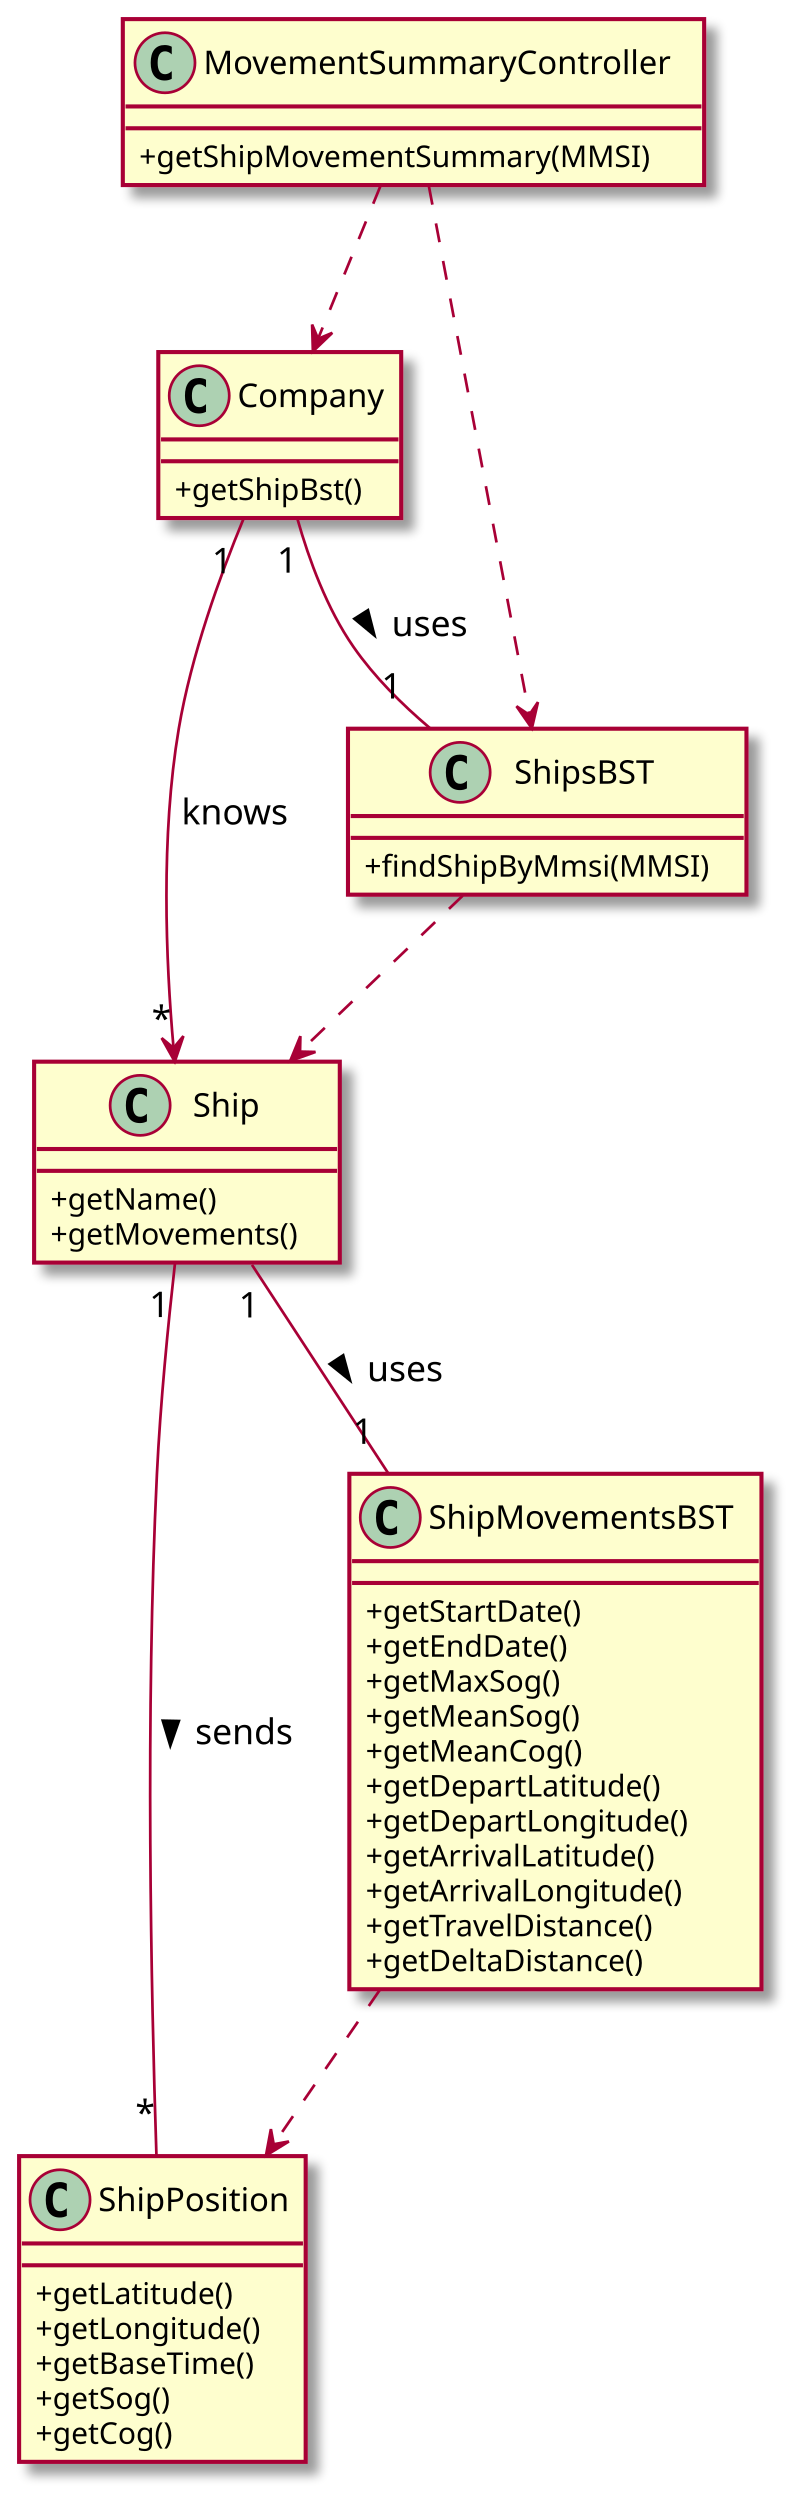
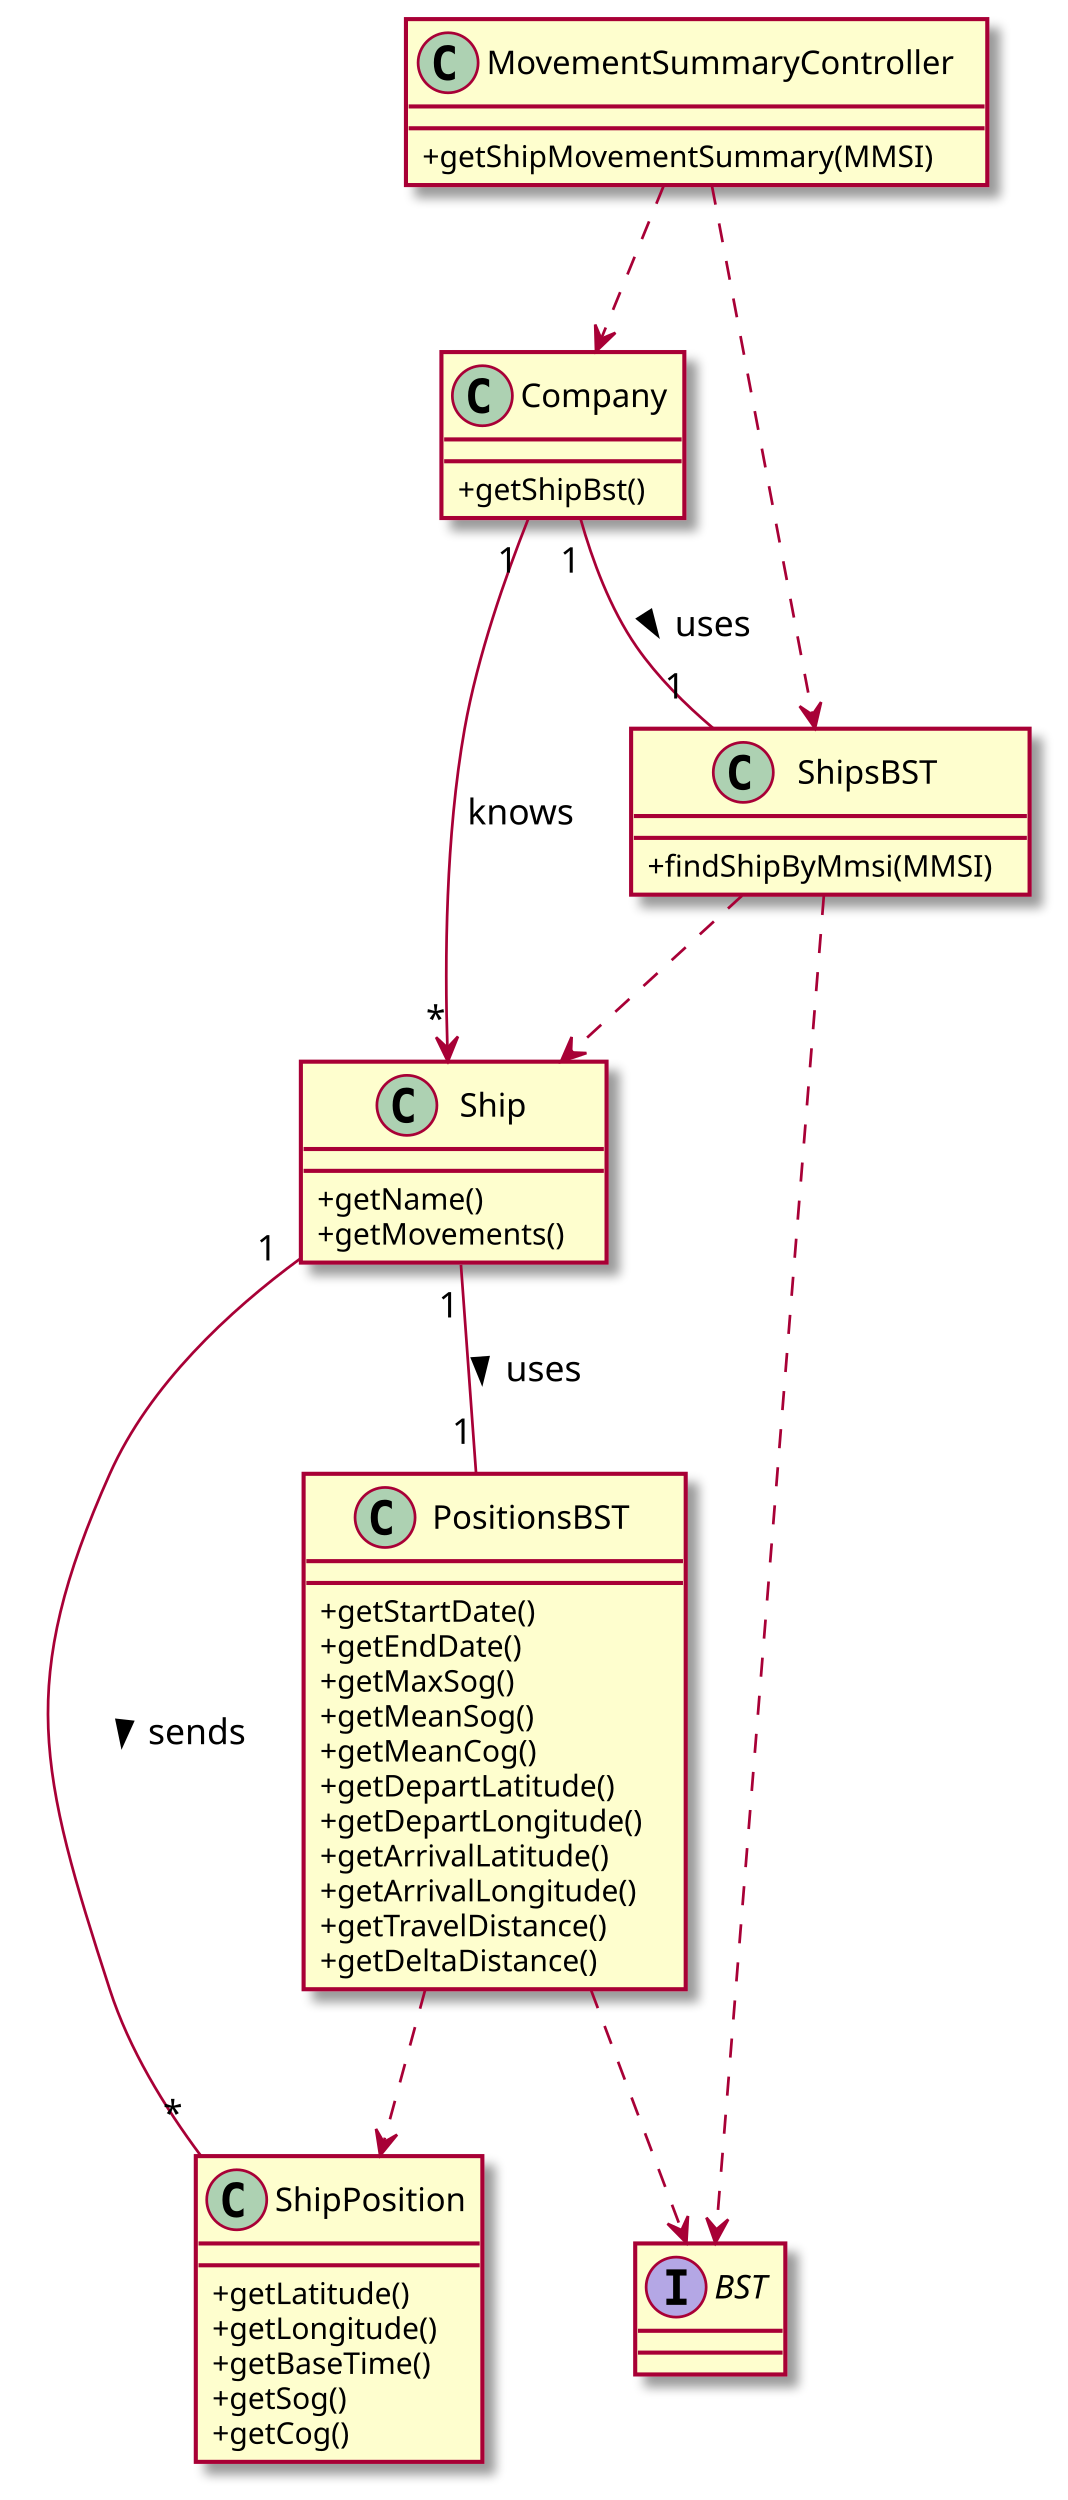
- <svg xmlns="http://www.w3.org/2000/svg" contentScriptType="application/ecmascript" contentStyleType="text/css" height="916px" preserveAspectRatio="none" style="width:293px;height:916px;background:#FFFFFF;" version="1.1" viewBox="0 0 293 916" width="293px" zoomAndPan="magnify">
+ <svg xmlns="http://www.w3.org/2000/svg" contentScriptType="application/ecmascript" contentStyleType="text/css" height="916px" preserveAspectRatio="none" style="width:391px;height:916px;background:#FFFFFF;" version="1.1" viewBox="0 0 391 916" width="391px" zoomAndPan="magnify">
  <defs>
-     <filter height="300%" id="f1gu2z1woy1bpt" width="300%" x="-1" y="-1">
+     <filter height="300%" id="f9vo3aveiu03i" width="300%" x="-1" y="-1">
      <feGaussianBlur result="blurOut" stdDeviation="2.0" />
      <feColorMatrix in="blurOut" result="blurOut2" type="matrix" values="0 0 0 0 0 0 0 0 0 0 0 0 0 0 0 0 0 0 .4 0" />
      <feOffset dx="4.0" dy="4.0" in="blurOut2" result="blurOut3" />
      <feBlend in="SourceGraphic" in2="blurOut3" mode="normal" />
    </filter>
  </defs>
  <g>
-     <rect codeLine="3" fill="#FEFECE" filter="url(#f1gu2z1woy1bpt)" height="60.805" id="Company" style="stroke:#A80036;stroke-width:1.5;" width="89" x="58" y="129" />
-     <ellipse cx="73" cy="145" fill="#ADD1B2" rx="11" ry="11" style="stroke:#A80036;stroke-width:1.0;" />
-     <path d="M75.484,150.875 Q74.906,151.188 74.266,151.344 Q73.625,151.5 72.922,151.5 Q70.406,151.5 69.078,149.828 Q67.766,148.156 67.766,145 Q67.766,141.844 69.078,140.172 Q70.406,138.5 72.922,138.5 Q73.625,138.5 74.266,138.656 Q74.922,138.812 75.484,139.125 L75.484,141.922 Q74.844,141.344 74.25,141.078 Q73.656,140.812 73.031,140.812 Q71.688,140.812 71,141.875 Q70.312,142.922 70.312,145 Q70.312,147.078 71,148.141 Q71.688,149.188 73.031,149.188 Q73.656,149.188 74.25,148.922 Q74.844,148.656 75.484,148.078 L75.484,150.875 Z " fill="#000000" />
-     <text fill="#000000" font-family="sans-serif" font-size="12" lengthAdjust="spacing" textLength="57" x="87" y="149.149">Company</text>
-     <line style="stroke:#A80036;stroke-width:1.5;" x1="59" x2="146" y1="161" y2="161" />
-     <line style="stroke:#A80036;stroke-width:1.5;" x1="59" x2="146" y1="169" y2="169" />
-     <text fill="#000000" font-family="sans-serif" font-size="11" lengthAdjust="spacing" textLength="77" x="64" y="183.21">+getShipBst()</text>
-     <rect codeLine="7" fill="#FEFECE" filter="url(#f1gu2z1woy1bpt)" height="73.609" id="Ship" style="stroke:#A80036;stroke-width:1.5;" width="112" x="12.5" y="389" />
-     <ellipse cx="51.35" cy="405" fill="#ADD1B2" rx="11" ry="11" style="stroke:#A80036;stroke-width:1.0;" />
-     <path d="M53.834,410.875 Q53.256,411.188 52.616,411.344 Q51.975,411.5 51.272,411.5 Q48.756,411.5 47.428,409.828 Q46.116,408.156 46.116,405 Q46.116,401.844 47.428,400.172 Q48.756,398.5 51.272,398.5 Q51.975,398.5 52.616,398.656 Q53.272,398.812 53.834,399.125 L53.834,401.922 Q53.194,401.344 52.6,401.078 Q52.006,400.812 51.381,400.812 Q50.038,400.812 49.35,401.875 Q48.663,402.922 48.663,405 Q48.663,407.078 49.35,408.141 Q50.038,409.188 51.381,409.188 Q52.006,409.188 52.6,408.922 Q53.194,408.656 53.834,408.078 L53.834,410.875 Z " fill="#000000" />
-     <text fill="#000000" font-family="sans-serif" font-size="12" lengthAdjust="spacing" textLength="27" x="70.65" y="409.149">Ship</text>
-     <line style="stroke:#A80036;stroke-width:1.5;" x1="13.5" x2="123.5" y1="421" y2="421" />
-     <line style="stroke:#A80036;stroke-width:1.5;" x1="13.5" x2="123.5" y1="429" y2="429" />
-     <text fill="#000000" font-family="sans-serif" font-size="11" lengthAdjust="spacing" textLength="68" x="18.5" y="443.21">+getName()</text>
-     <text fill="#000000" font-family="sans-serif" font-size="11" lengthAdjust="spacing" textLength="100" x="18.5" y="456.015">+getMovements()</text>
-     <rect codeLine="12" fill="#FEFECE" filter="url(#f1gu2z1woy1bpt)" height="60.805" id="ShipsBST" style="stroke:#A80036;stroke-width:1.5;" width="146" x="127.5" y="267" />
-     <ellipse cx="168.6" cy="283" fill="#ADD1B2" rx="11" ry="11" style="stroke:#A80036;stroke-width:1.0;" />
-     <path d="M171.084,288.875 Q170.506,289.188 169.866,289.344 Q169.225,289.5 168.522,289.5 Q166.006,289.5 164.678,287.828 Q163.366,286.156 163.366,283 Q163.366,279.844 164.678,278.172 Q166.006,276.5 168.522,276.5 Q169.225,276.5 169.866,276.656 Q170.522,276.812 171.084,277.125 L171.084,279.922 Q170.444,279.344 169.85,279.078 Q169.256,278.812 168.631,278.812 Q167.287,278.812 166.6,279.875 Q165.912,280.922 165.912,283 Q165.912,285.078 166.6,286.141 Q167.287,287.188 168.631,287.188 Q169.256,287.188 169.85,286.922 Q170.444,286.656 171.084,286.078 L171.084,288.875 Z " fill="#000000" />
-     <text fill="#000000" font-family="sans-serif" font-size="12" lengthAdjust="spacing" textLength="56" x="188.4" y="287.149">ShipsBST</text>
-     <line style="stroke:#A80036;stroke-width:1.5;" x1="128.5" x2="272.5" y1="299" y2="299" />
-     <line style="stroke:#A80036;stroke-width:1.5;" x1="128.5" x2="272.5" y1="307" y2="307" />
-     <text fill="#000000" font-family="sans-serif" font-size="11" lengthAdjust="spacing" textLength="134" x="133.5" y="321.21">+findShipByMmsi(MMSI)</text>
-     <rect codeLine="16" fill="#FEFECE" filter="url(#f1gu2z1woy1bpt)" height="112.023" id="ShipPosition" style="stroke:#A80036;stroke-width:1.5;" width="105" x="7" y="790" />
-     <ellipse cx="22" cy="806" fill="#ADD1B2" rx="11" ry="11" style="stroke:#A80036;stroke-width:1.0;" />
-     <path d="M24.484,811.875 Q23.906,812.188 23.266,812.344 Q22.625,812.5 21.922,812.5 Q19.406,812.5 18.078,810.828 Q16.766,809.156 16.766,806 Q16.766,802.844 18.078,801.172 Q19.406,799.5 21.922,799.5 Q22.625,799.5 23.266,799.656 Q23.922,799.812 24.484,800.125 L24.484,802.922 Q23.844,802.344 23.25,802.078 Q22.656,801.812 22.031,801.812 Q20.688,801.812 20,802.875 Q19.312,803.922 19.312,806 Q19.312,808.078 20,809.141 Q20.688,810.188 22.031,810.188 Q22.656,810.188 23.25,809.922 Q23.844,809.656 24.484,809.078 L24.484,811.875 Z " fill="#000000" />
-     <text fill="#000000" font-family="sans-serif" font-size="12" lengthAdjust="spacing" textLength="73" x="36" y="810.149">ShipPosition</text>
-     <line style="stroke:#A80036;stroke-width:1.5;" x1="8" x2="111" y1="822" y2="822" />
-     <line style="stroke:#A80036;stroke-width:1.5;" x1="8" x2="111" y1="830" y2="830" />
-     <text fill="#000000" font-family="sans-serif" font-size="11" lengthAdjust="spacing" textLength="80" x="13" y="844.21">+getLatitude()</text>
-     <text fill="#000000" font-family="sans-serif" font-size="11" lengthAdjust="spacing" textLength="90" x="13" y="857.015">+getLongitude()</text>
-     <text fill="#000000" font-family="sans-serif" font-size="11" lengthAdjust="spacing" textLength="91" x="13" y="869.82">+getBaseTime()</text>
-     <text fill="#000000" font-family="sans-serif" font-size="11" lengthAdjust="spacing" textLength="56" x="13" y="882.625">+getSog()</text>
-     <text fill="#000000" font-family="sans-serif" font-size="11" lengthAdjust="spacing" textLength="57" x="13" y="895.429">+getCog()</text>
-     <rect codeLine="24" fill="#FEFECE" filter="url(#f1gu2z1woy1bpt)" height="188.852" id="ShipMovementsBST" style="stroke:#A80036;stroke-width:1.5;" width="151" x="128" y="540" />
-     <ellipse cx="143" cy="556" fill="#ADD1B2" rx="11" ry="11" style="stroke:#A80036;stroke-width:1.0;" />
-     <path d="M145.484,561.875 Q144.906,562.188 144.266,562.344 Q143.625,562.5 142.922,562.5 Q140.406,562.5 139.078,560.828 Q137.766,559.156 137.766,556 Q137.766,552.844 139.078,551.172 Q140.406,549.5 142.922,549.5 Q143.625,549.5 144.266,549.656 Q144.922,549.812 145.484,550.125 L145.484,552.922 Q144.844,552.344 144.25,552.078 Q143.656,551.812 143.031,551.812 Q141.688,551.812 141,552.875 Q140.312,553.922 140.312,556 Q140.312,558.078 141,559.141 Q141.688,560.188 143.031,560.188 Q143.656,560.188 144.25,559.922 Q144.844,559.656 145.484,559.078 L145.484,561.875 Z " fill="#000000" />
-     <text fill="#000000" font-family="sans-serif" font-size="12" lengthAdjust="spacing" textLength="119" x="157" y="560.149">ShipMovementsBST</text>
-     <line style="stroke:#A80036;stroke-width:1.5;" x1="129" x2="278" y1="572" y2="572" />
-     <line style="stroke:#A80036;stroke-width:1.5;" x1="129" x2="278" y1="580" y2="580" />
-     <text fill="#000000" font-family="sans-serif" font-size="11" lengthAdjust="spacing" textLength="88" x="134" y="594.21">+getStartDate()</text>
-     <text fill="#000000" font-family="sans-serif" font-size="11" lengthAdjust="spacing" textLength="82" x="134" y="607.015">+getEndDate()</text>
-     <text fill="#000000" font-family="sans-serif" font-size="11" lengthAdjust="spacing" textLength="79" x="134" y="619.82">+getMaxSog()</text>
-     <text fill="#000000" font-family="sans-serif" font-size="11" lengthAdjust="spacing" textLength="86" x="134" y="632.625">+getMeanSog()</text>
-     <text fill="#000000" font-family="sans-serif" font-size="11" lengthAdjust="spacing" textLength="87" x="134" y="645.429">+getMeanCog()</text>
-     <text fill="#000000" font-family="sans-serif" font-size="11" lengthAdjust="spacing" textLength="118" x="134" y="658.234">+getDepartLatitude()</text>
-     <text fill="#000000" font-family="sans-serif" font-size="11" lengthAdjust="spacing" textLength="128" x="134" y="671.039">+getDepartLongitude()</text>
-     <text fill="#000000" font-family="sans-serif" font-size="11" lengthAdjust="spacing" textLength="118" x="134" y="683.843">+getArrivalLatitude()</text>
-     <text fill="#000000" font-family="sans-serif" font-size="11" lengthAdjust="spacing" textLength="128" x="134" y="696.648">+getArrivalLongitude()</text>
-     <text fill="#000000" font-family="sans-serif" font-size="11" lengthAdjust="spacing" textLength="119" x="134" y="709.453">+getTravelDistance()</text>
-     <text fill="#000000" font-family="sans-serif" font-size="11" lengthAdjust="spacing" textLength="112" x="134" y="722.257">+getDeltaDistance()</text>
-     <rect codeLine="39" fill="#FEFECE" filter="url(#f1gu2z1woy1bpt)" height="60.805" id="MovementSummaryController" style="stroke:#A80036;stroke-width:1.5;" width="213" x="45" y="7" />
-     <ellipse cx="60.45" cy="23" fill="#ADD1B2" rx="11" ry="11" style="stroke:#A80036;stroke-width:1.0;" />
-     <path d="M62.934,28.875 Q62.356,29.188 61.716,29.344 Q61.075,29.5 60.372,29.5 Q57.856,29.5 56.528,27.828 Q55.216,26.156 55.216,23 Q55.216,19.844 56.528,18.172 Q57.856,16.5 60.372,16.5 Q61.075,16.5 61.716,16.656 Q62.372,16.812 62.934,17.125 L62.934,19.922 Q62.294,19.344 61.7,19.078 Q61.106,18.812 60.481,18.812 Q59.138,18.812 58.45,19.875 Q57.763,20.922 57.763,23 Q57.763,25.078 58.45,26.141 Q59.138,27.188 60.481,27.188 Q61.106,27.188 61.7,26.922 Q62.294,26.656 62.934,26.078 L62.934,28.875 Z " fill="#000000" />
-     <text fill="#000000" font-family="sans-serif" font-size="12" lengthAdjust="spacing" textLength="180" x="74.55" y="27.149">MovementSummaryController</text>
-     <line style="stroke:#A80036;stroke-width:1.5;" x1="46" x2="257" y1="39" y2="39" />
-     <line style="stroke:#A80036;stroke-width:1.5;" x1="46" x2="257" y1="47" y2="47" />
-     <text fill="#000000" font-family="sans-serif" font-size="11" lengthAdjust="spacing" textLength="201" x="51" y="61.21">+getShipMovementSummary(MMSI)</text>
-     <path codeLine="44" d="M139.39,68.16 C132.5,85.04 123.83,106.26 116.63,123.89 " fill="none" id="MovementSummaryController-to-Company" style="stroke:#A80036;stroke-width:1.0;stroke-dasharray:7.0,7.0;" />
-     <polygon fill="#A80036" points="114.64,128.76,121.758,121.953,116.539,124.135,114.357,118.915,114.64,128.76" style="stroke:#A80036;stroke-width:1.0;" />
-     <path codeLine="45" d="M157.12,68.1 C166.23,116.08 184.19,210.63 193.9,261.74 " fill="none" id="MovementSummaryController-to-ShipsBST" style="stroke:#A80036;stroke-width:1.0;stroke-dasharray:7.0,7.0;" />
-     <polygon fill="#A80036" points="194.87,266.85,197.102,257.257,193.928,261.94,189.246,258.765,194.87,266.85" style="stroke:#A80036;stroke-width:1.0;" />
-     <path codeLine="46" d="M89.22,190.09 C80.55,211.08 70.03,240.17 65.5,267 C58.87,306.29 60.73,351.85 63.58,383.92 " fill="none" id="Company-to-Ship" style="stroke:#A80036;stroke-width:1.0;" />
-     <polygon fill="#A80036" points="64.04,388.95,67.199,379.622,63.582,383.971,59.233,380.354,64.04,388.95" style="stroke:#A80036;stroke-width:1.0;" />
-     <text fill="#000000" font-family="sans-serif" font-size="13" lengthAdjust="spacing" textLength="42" x="66.5" y="302.067">knows</text>
-     <text fill="#000000" font-family="sans-serif" font-size="13" lengthAdjust="spacing" textLength="8" x="77.656" y="210.047">1</text>
-     <text fill="#000000" font-family="sans-serif" font-size="13" lengthAdjust="spacing" textLength="7" x="55.572" y="377.851">*</text>
-     <path codeLine="47" d="M109,190.2 C113.23,205.14 119.79,223 129.5,237 C137.11,247.97 147.24,258.08 157.47,266.74 " fill="none" id="Company-ShipsBST" style="stroke:#A80036;stroke-width:1.0;" />
-     <polygon fill="#000000" points="137.175,232.791,134.819,223.577,129.853,226.721,137.175,232.791" style="stroke:#000000;stroke-width:1.0;" />
-     <text fill="#000000" font-family="sans-serif" font-size="13" lengthAdjust="spacing" textLength="30" x="143.5" y="233.067">uses</text>
-     <text fill="#000000" font-family="sans-serif" font-size="13" lengthAdjust="spacing" textLength="8" x="101.492" y="209.82">1</text>
-     <text fill="#000000" font-family="sans-serif" font-size="13" lengthAdjust="spacing" textLength="8" x="139.77" y="255.95">1</text>
-     <path codeLine="48" d="M169.55,328.16 C151.83,345.14 129.37,366.67 110.12,385.11 " fill="none" id="ShipsBST-to-Ship" style="stroke:#A80036;stroke-width:1.0;stroke-dasharray:7.0,7.0;" />
-     <polygon fill="#A80036" points="106.32,388.76,115.589,385.43,109.933,385.304,110.059,379.648,106.32,388.76" style="stroke:#A80036;stroke-width:1.0;" />
-     <path codeLine="49" d="M64.09,463.07 C61.6,485.22 58.75,514.21 57.5,540 C53.26,627.27 55.32,728.75 57.32,789.86 " fill="none" id="Ship-ShipPosition" style="stroke:#A80036;stroke-width:1.0;" />
-     <polygon fill="#000000" points="62.396,639.565,65.522,630.583,59.645,630.461,62.396,639.565" style="stroke:#000000;stroke-width:1.0;" />
-     <text fill="#000000" font-family="sans-serif" font-size="13" lengthAdjust="spacing" textLength="38" x="71.5" y="639.067">sends</text>
-     <text fill="#000000" font-family="sans-serif" font-size="13" lengthAdjust="spacing" textLength="8" x="54.697" y="482.562">1</text>
-     <text fill="#000000" font-family="sans-serif" font-size="13" lengthAdjust="spacing" textLength="7" x="49.592" y="778.78">*</text>
-     <path codeLine="50" d="M92.32,463.44 C106.25,484.75 124.53,512.7 142.23,539.78 " fill="none" id="Ship-ShipMovementsBST" style="stroke:#A80036;stroke-width:1.0;" />
-     <polygon fill="#000000" points="128.236,505.751,125.746,496.572,120.827,499.789,128.236,505.751" style="stroke:#000000;stroke-width:1.0;" />
-     <text fill="#000000" font-family="sans-serif" font-size="13" lengthAdjust="spacing" textLength="30" x="134.5" y="506.067">uses</text>
-     <text fill="#000000" font-family="sans-serif" font-size="13" lengthAdjust="spacing" textLength="8" x="87.479" y="482.711">1</text>
-     <text fill="#000000" font-family="sans-serif" font-size="13" lengthAdjust="spacing" textLength="8" x="129.233" y="529.031">1</text>
-     <path codeLine="51" d="M139.08,729.22 C125.96,748.3 112.51,767.88 100.48,785.38 " fill="none" id="ShipMovementsBST-to-ShipPosition" style="stroke:#A80036;stroke-width:1.0;stroke-dasharray:7.0,7.0;" />
-     <polygon fill="#A80036" points="97.45,789.78,105.845,784.63,100.283,785.66,99.253,780.097,97.45,789.78" style="stroke:#A80036;stroke-width:1.0;" />
+     <rect codeLine="3" fill="#FEFECE" filter="url(#f9vo3aveiu03i)" height="60.805" id="Company" style="stroke:#A80036;stroke-width:1.5;" width="89" x="161.74" y="129" />
+     <ellipse cx="176.74" cy="145" fill="#ADD1B2" rx="11" ry="11" style="stroke:#A80036;stroke-width:1.0;" />
+     <path d="M179.224,150.875 Q178.646,151.188 178.006,151.344 Q177.365,151.5 176.662,151.5 Q174.146,151.5 172.818,149.828 Q171.506,148.156 171.506,145 Q171.506,141.844 172.818,140.172 Q174.146,138.5 176.662,138.5 Q177.365,138.5 178.006,138.656 Q178.662,138.812 179.224,139.125 L179.224,141.922 Q178.584,141.344 177.99,141.078 Q177.396,140.812 176.771,140.812 Q175.428,140.812 174.74,141.875 Q174.053,142.922 174.053,145 Q174.053,147.078 174.74,148.141 Q175.428,149.188 176.771,149.188 Q177.396,149.188 177.99,148.922 Q178.584,148.656 179.224,148.078 L179.224,150.875 Z " fill="#000000" />
+     <text fill="#000000" font-family="sans-serif" font-size="12" lengthAdjust="spacing" textLength="57" x="190.74" y="149.149">Company</text>
+     <line style="stroke:#A80036;stroke-width:1.5;" x1="162.74" x2="249.74" y1="161" y2="161" />
+     <line style="stroke:#A80036;stroke-width:1.5;" x1="162.74" x2="249.74" y1="169" y2="169" />
+     <text fill="#000000" font-family="sans-serif" font-size="11" lengthAdjust="spacing" textLength="77" x="167.74" y="183.21">+getShipBst()</text>
+     <rect codeLine="6" fill="#FEFECE" filter="url(#f9vo3aveiu03i)" height="48" id="BST" style="stroke:#A80036;stroke-width:1.5;" width="55" x="232.74" y="822" />
+     <ellipse cx="247.74" cy="838" fill="#B4A7E5" rx="11" ry="11" style="stroke:#A80036;stroke-width:1.0;" />
+     <path d="M244.162,833.766 L244.162,831.5 L251.553,831.5 L251.553,833.766 L249.084,833.766 L249.084,842.234 L251.553,842.234 L251.553,844.5 L244.162,844.5 L244.162,842.234 L246.631,842.234 L246.631,833.766 L244.162,833.766 Z " fill="#000000" />
+     <text fill="#000000" font-family="sans-serif" font-size="12" font-style="italic" lengthAdjust="spacing" textLength="23" x="261.74" y="842.149">BST</text>
+     <line style="stroke:#A80036;stroke-width:1.5;" x1="233.74" x2="286.74" y1="854" y2="854" />
+     <line style="stroke:#A80036;stroke-width:1.5;" x1="233.74" x2="286.74" y1="862" y2="862" />
+     <rect codeLine="8" fill="#FEFECE" filter="url(#f9vo3aveiu03i)" height="73.609" id="Ship" style="stroke:#A80036;stroke-width:1.5;" width="112" x="110.24" y="389" />
+     <ellipse cx="149.09" cy="405" fill="#ADD1B2" rx="11" ry="11" style="stroke:#A80036;stroke-width:1.0;" />
+     <path d="M151.574,410.875 Q150.996,411.188 150.356,411.344 Q149.715,411.5 149.012,411.5 Q146.496,411.5 145.168,409.828 Q143.856,408.156 143.856,405 Q143.856,401.844 145.168,400.172 Q146.496,398.5 149.012,398.5 Q149.715,398.5 150.356,398.656 Q151.012,398.812 151.574,399.125 L151.574,401.922 Q150.934,401.344 150.34,401.078 Q149.746,400.812 149.121,400.812 Q147.778,400.812 147.09,401.875 Q146.403,402.922 146.403,405 Q146.403,407.078 147.09,408.141 Q147.778,409.188 149.121,409.188 Q149.746,409.188 150.34,408.922 Q150.934,408.656 151.574,408.078 L151.574,410.875 Z " fill="#000000" />
+     <text fill="#000000" font-family="sans-serif" font-size="12" lengthAdjust="spacing" textLength="27" x="168.39" y="409.149">Ship</text>
+     <line style="stroke:#A80036;stroke-width:1.5;" x1="111.24" x2="221.24" y1="421" y2="421" />
+     <line style="stroke:#A80036;stroke-width:1.5;" x1="111.24" x2="221.24" y1="429" y2="429" />
+     <text fill="#000000" font-family="sans-serif" font-size="11" lengthAdjust="spacing" textLength="68" x="116.24" y="443.21">+getName()</text>
+     <text fill="#000000" font-family="sans-serif" font-size="11" lengthAdjust="spacing" textLength="100" x="116.24" y="456.015">+getMovements()</text>
+     <rect codeLine="13" fill="#FEFECE" filter="url(#f9vo3aveiu03i)" height="60.805" id="ShipsBST" style="stroke:#A80036;stroke-width:1.5;" width="146" x="231.24" y="267" />
+     <ellipse cx="272.34" cy="283" fill="#ADD1B2" rx="11" ry="11" style="stroke:#A80036;stroke-width:1.0;" />
+     <path d="M274.824,288.875 Q274.246,289.188 273.606,289.344 Q272.965,289.5 272.262,289.5 Q269.746,289.5 268.418,287.828 Q267.106,286.156 267.106,283 Q267.106,279.844 268.418,278.172 Q269.746,276.5 272.262,276.5 Q272.965,276.5 273.606,276.656 Q274.262,276.812 274.824,277.125 L274.824,279.922 Q274.184,279.344 273.59,279.078 Q272.996,278.812 272.371,278.812 Q271.027,278.812 270.34,279.875 Q269.652,280.922 269.652,283 Q269.652,285.078 270.34,286.141 Q271.027,287.188 272.371,287.188 Q272.996,287.188 273.59,286.922 Q274.184,286.656 274.824,286.078 L274.824,288.875 Z " fill="#000000" />
+     <text fill="#000000" font-family="sans-serif" font-size="12" lengthAdjust="spacing" textLength="56" x="292.14" y="287.149">ShipsBST</text>
+     <line style="stroke:#A80036;stroke-width:1.5;" x1="232.24" x2="376.24" y1="299" y2="299" />
+     <line style="stroke:#A80036;stroke-width:1.5;" x1="232.24" x2="376.24" y1="307" y2="307" />
+     <text fill="#000000" font-family="sans-serif" font-size="11" lengthAdjust="spacing" textLength="134" x="237.24" y="321.21">+findShipByMmsi(MMSI)</text>
+     <rect codeLine="17" fill="#FEFECE" filter="url(#f9vo3aveiu03i)" height="112.023" id="ShipPosition" style="stroke:#A80036;stroke-width:1.5;" width="105" x="71.74" y="790" />
+     <ellipse cx="86.74" cy="806" fill="#ADD1B2" rx="11" ry="11" style="stroke:#A80036;stroke-width:1.0;" />
+     <path d="M89.224,811.875 Q88.646,812.188 88.006,812.344 Q87.365,812.5 86.662,812.5 Q84.146,812.5 82.818,810.828 Q81.506,809.156 81.506,806 Q81.506,802.844 82.818,801.172 Q84.146,799.5 86.662,799.5 Q87.365,799.5 88.006,799.656 Q88.662,799.812 89.224,800.125 L89.224,802.922 Q88.584,802.344 87.99,802.078 Q87.396,801.812 86.771,801.812 Q85.427,801.812 84.74,802.875 Q84.052,803.922 84.052,806 Q84.052,808.078 84.74,809.141 Q85.427,810.188 86.771,810.188 Q87.396,810.188 87.99,809.922 Q88.584,809.656 89.224,809.078 L89.224,811.875 Z " fill="#000000" />
+     <text fill="#000000" font-family="sans-serif" font-size="12" lengthAdjust="spacing" textLength="73" x="100.74" y="810.149">ShipPosition</text>
+     <line style="stroke:#A80036;stroke-width:1.5;" x1="72.74" x2="175.74" y1="822" y2="822" />
+     <line style="stroke:#A80036;stroke-width:1.5;" x1="72.74" x2="175.74" y1="830" y2="830" />
+     <text fill="#000000" font-family="sans-serif" font-size="11" lengthAdjust="spacing" textLength="80" x="77.74" y="844.21">+getLatitude()</text>
+     <text fill="#000000" font-family="sans-serif" font-size="11" lengthAdjust="spacing" textLength="90" x="77.74" y="857.015">+getLongitude()</text>
+     <text fill="#000000" font-family="sans-serif" font-size="11" lengthAdjust="spacing" textLength="91" x="77.74" y="869.82">+getBaseTime()</text>
+     <text fill="#000000" font-family="sans-serif" font-size="11" lengthAdjust="spacing" textLength="56" x="77.74" y="882.625">+getSog()</text>
+     <text fill="#000000" font-family="sans-serif" font-size="11" lengthAdjust="spacing" textLength="57" x="77.74" y="895.429">+getCog()</text>
+     <rect codeLine="25" fill="#FEFECE" filter="url(#f9vo3aveiu03i)" height="188.852" id="PositionsBST" style="stroke:#A80036;stroke-width:1.5;" width="140" x="111.24" y="540" />
+     <ellipse cx="141.09" cy="556" fill="#ADD1B2" rx="11" ry="11" style="stroke:#A80036;stroke-width:1.0;" />
+     <path d="M143.574,561.875 Q142.996,562.188 142.356,562.344 Q141.715,562.5 141.012,562.5 Q138.496,562.5 137.168,560.828 Q135.856,559.156 135.856,556 Q135.856,552.844 137.168,551.172 Q138.496,549.5 141.012,549.5 Q141.715,549.5 142.356,549.656 Q143.012,549.812 143.574,550.125 L143.574,552.922 Q142.934,552.344 142.34,552.078 Q141.746,551.812 141.121,551.812 Q139.778,551.812 139.09,552.875 Q138.403,553.922 138.403,556 Q138.403,558.078 139.09,559.141 Q139.778,560.188 141.121,560.188 Q141.746,560.188 142.34,559.922 Q142.934,559.656 143.574,559.078 L143.574,561.875 Z " fill="#000000" />
+     <text fill="#000000" font-family="sans-serif" font-size="12" lengthAdjust="spacing" textLength="75" x="158.39" y="560.149">PositionsBST</text>
+     <line style="stroke:#A80036;stroke-width:1.5;" x1="112.24" x2="250.24" y1="572" y2="572" />
+     <line style="stroke:#A80036;stroke-width:1.5;" x1="112.24" x2="250.24" y1="580" y2="580" />
+     <text fill="#000000" font-family="sans-serif" font-size="11" lengthAdjust="spacing" textLength="88" x="117.24" y="594.21">+getStartDate()</text>
+     <text fill="#000000" font-family="sans-serif" font-size="11" lengthAdjust="spacing" textLength="82" x="117.24" y="607.015">+getEndDate()</text>
+     <text fill="#000000" font-family="sans-serif" font-size="11" lengthAdjust="spacing" textLength="79" x="117.24" y="619.82">+getMaxSog()</text>
+     <text fill="#000000" font-family="sans-serif" font-size="11" lengthAdjust="spacing" textLength="86" x="117.24" y="632.625">+getMeanSog()</text>
+     <text fill="#000000" font-family="sans-serif" font-size="11" lengthAdjust="spacing" textLength="87" x="117.24" y="645.429">+getMeanCog()</text>
+     <text fill="#000000" font-family="sans-serif" font-size="11" lengthAdjust="spacing" textLength="118" x="117.24" y="658.234">+getDepartLatitude()</text>
+     <text fill="#000000" font-family="sans-serif" font-size="11" lengthAdjust="spacing" textLength="128" x="117.24" y="671.039">+getDepartLongitude()</text>
+     <text fill="#000000" font-family="sans-serif" font-size="11" lengthAdjust="spacing" textLength="118" x="117.24" y="683.843">+getArrivalLatitude()</text>
+     <text fill="#000000" font-family="sans-serif" font-size="11" lengthAdjust="spacing" textLength="128" x="117.24" y="696.648">+getArrivalLongitude()</text>
+     <text fill="#000000" font-family="sans-serif" font-size="11" lengthAdjust="spacing" textLength="119" x="117.24" y="709.453">+getTravelDistance()</text>
+     <text fill="#000000" font-family="sans-serif" font-size="11" lengthAdjust="spacing" textLength="112" x="117.24" y="722.257">+getDeltaDistance()</text>
+     <rect codeLine="40" fill="#FEFECE" filter="url(#f9vo3aveiu03i)" height="60.805" id="MovementSummaryController" style="stroke:#A80036;stroke-width:1.5;" width="213" x="148.74" y="7" />
+     <ellipse cx="164.19" cy="23" fill="#ADD1B2" rx="11" ry="11" style="stroke:#A80036;stroke-width:1.0;" />
+     <path d="M166.674,28.875 Q166.096,29.188 165.456,29.344 Q164.815,29.5 164.112,29.5 Q161.596,29.5 160.268,27.828 Q158.956,26.156 158.956,23 Q158.956,19.844 160.268,18.172 Q161.596,16.5 164.112,16.5 Q164.815,16.5 165.456,16.656 Q166.112,16.812 166.674,17.125 L166.674,19.922 Q166.034,19.344 165.44,19.078 Q164.846,18.812 164.221,18.812 Q162.877,18.812 162.19,19.875 Q161.502,20.922 161.502,23 Q161.502,25.078 162.19,26.141 Q162.877,27.188 164.221,27.188 Q164.846,27.188 165.44,26.922 Q166.034,26.656 166.674,26.078 L166.674,28.875 Z " fill="#000000" />
+     <text fill="#000000" font-family="sans-serif" font-size="12" lengthAdjust="spacing" textLength="180" x="178.29" y="27.149">MovementSummaryController</text>
+     <line style="stroke:#A80036;stroke-width:1.5;" x1="149.74" x2="360.74" y1="39" y2="39" />
+     <line style="stroke:#A80036;stroke-width:1.5;" x1="149.74" x2="360.74" y1="47" y2="47" />
+     <text fill="#000000" font-family="sans-serif" font-size="11" lengthAdjust="spacing" textLength="201" x="154.74" y="61.21">+getShipMovementSummary(MMSI)</text>
+     <path codeLine="45" d="M243.13,68.16 C236.24,85.04 227.57,106.26 220.37,123.89 " fill="none" id="MovementSummaryController-to-Company" style="stroke:#A80036;stroke-width:1.0;stroke-dasharray:7.0,7.0;" />
+     <polygon fill="#A80036" points="218.38,128.76,225.491,121.945,220.274,124.132,218.087,118.915,218.38,128.76" style="stroke:#A80036;stroke-width:1.0;" />
+     <path codeLine="46" d="M260.86,68.1 C269.98,116.08 287.93,210.63 297.64,261.74 " fill="none" id="MovementSummaryController-to-ShipsBST" style="stroke:#A80036;stroke-width:1.0;stroke-dasharray:7.0,7.0;" />
+     <polygon fill="#A80036" points="298.61,266.85,300.842,257.257,297.668,261.94,292.986,258.765,298.61,266.85" style="stroke:#A80036;stroke-width:1.0;" />
+     <path codeLine="47" d="M193.53,190.16 C185.19,211.19 174.98,240.29 170.24,267 C163.28,306.24 162.93,351.81 163.93,383.89 " fill="none" id="Company-to-Ship" style="stroke:#A80036;stroke-width:1.0;" />
+     <polygon fill="#A80036" points="164.1,388.92,167.789,379.788,163.929,383.923,159.794,380.062,164.1,388.92" style="stroke:#A80036;stroke-width:1.0;" />
+     <text fill="#000000" font-family="sans-serif" font-size="13" lengthAdjust="spacing" textLength="42" x="171.24" y="302.067">knows</text>
+     <text fill="#000000" font-family="sans-serif" font-size="13" lengthAdjust="spacing" textLength="8" x="182.24" y="209.772">1</text>
+     <text fill="#000000" font-family="sans-serif" font-size="13" lengthAdjust="spacing" textLength="7" x="156.06" y="377.816">*</text>
+     <path codeLine="48" d="M212.75,190.2 C216.97,205.14 223.53,223 233.24,237 C240.85,247.97 250.99,258.08 261.21,266.74 " fill="none" id="Company-ShipsBST" style="stroke:#A80036;stroke-width:1.0;" />
+     <polygon fill="#000000" points="240.915,232.791,238.559,223.577,233.593,226.721,240.915,232.791" style="stroke:#000000;stroke-width:1.0;" />
+     <text fill="#000000" font-family="sans-serif" font-size="13" lengthAdjust="spacing" textLength="30" x="247.24" y="233.067">uses</text>
+     <text fill="#000000" font-family="sans-serif" font-size="13" lengthAdjust="spacing" textLength="8" x="205.244" y="209.82">1</text>
+     <text fill="#000000" font-family="sans-serif" font-size="13" lengthAdjust="spacing" textLength="8" x="243.51" y="255.95">1</text>
+     <path codeLine="49" d="M271.89,328.16 C253.21,345.28 229.49,367.02 209.26,385.56 " fill="none" id="ShipsBST-to-Ship" style="stroke:#A80036;stroke-width:1.0;stroke-dasharray:7.0,7.0;" />
+     <polygon fill="#A80036" points="205.53,388.99,214.864,385.847,209.212,385.608,209.452,379.956,205.53,388.99" style="stroke:#A80036;stroke-width:1.0;" />
+     <path codeLine="50" d="M110.17,461.04 C83.68,480.51 54.74,507.53 40.24,540 C6,616.7 14.35,649.09 40.24,729 C47.29,750.76 60.13,771.86 73.67,789.97 " fill="none" id="Ship-ShipPosition" style="stroke:#A80036;stroke-width:1.0;" />
+     <polygon fill="#000000" points="44.689,639.536,48.607,630.87,42.765,630.222,44.689,639.536" style="stroke:#000000;stroke-width:1.0;" />
+     <text fill="#000000" font-family="sans-serif" font-size="13" lengthAdjust="spacing" textLength="38" x="54.24" y="639.067">sends</text>
+     <text fill="#000000" font-family="sans-serif" font-size="13" lengthAdjust="spacing" textLength="8" x="94.098" y="461.843">1</text>
+     <text fill="#000000" font-family="sans-serif" font-size="13" lengthAdjust="spacing" textLength="7" x="59.742" y="778.904">*</text>
+     <path codeLine="51" d="M168.89,463.44 C170.44,484.75 172.47,512.7 174.43,539.78 " fill="none" id="Ship-PositionsBST" style="stroke:#A80036;stroke-width:1.0;" />
+     <polygon fill="#000000" points="176.602,506.553,178.878,497.319,173.016,497.745,176.602,506.553" style="stroke:#000000;stroke-width:1.0;" />
+     <text fill="#000000" font-family="sans-serif" font-size="13" lengthAdjust="spacing" textLength="30" x="185.24" y="506.067">uses</text>
+     <text fill="#000000" font-family="sans-serif" font-size="13" lengthAdjust="spacing" textLength="8" x="160.675" y="482.711">1</text>
+     <text fill="#000000" font-family="sans-serif" font-size="13" lengthAdjust="spacing" textLength="8" x="165.602" y="529.031">1</text>
+     <path codeLine="52" d="M155.74,729.22 C150.59,748.14 145.31,767.55 140.58,784.93 " fill="none" id="PositionsBST-to-ShipPosition" style="stroke:#A80036;stroke-width:1.0;stroke-dasharray:7.0,7.0;" />
+     <polygon fill="#A80036" points="139.27,789.78,145.493,782.146,140.583,784.956,137.774,780.045,139.27,789.78" style="stroke:#A80036;stroke-width:1.0;" />
+     <path codeLine="53" d="M301.85,328.27 C294.14,424.02 270.05,723.24 262.51,816.77 " fill="none" id="ShipsBST-to-BST" style="stroke:#A80036;stroke-width:1.0;stroke-dasharray:7.0,7.0;" />
+     <polygon fill="#A80036" points="262.11,821.85,266.817,813.199,262.51,816.866,258.843,812.559,262.11,821.85" style="stroke:#A80036;stroke-width:1.0;" />
+     <path codeLine="54" d="M216.58,729.22 C228.58,761.02 241.09,794.2 249.62,816.84 " fill="none" id="PositionsBST-to-BST" style="stroke:#A80036;stroke-width:1.0;stroke-dasharray:7.0,7.0;" />
+     <polygon fill="#A80036" points="251.49,821.8,252.065,811.968,249.73,817.12,244.577,814.784,251.49,821.8" style="stroke:#A80036;stroke-width:1.0;" />
  </g>
</svg>
